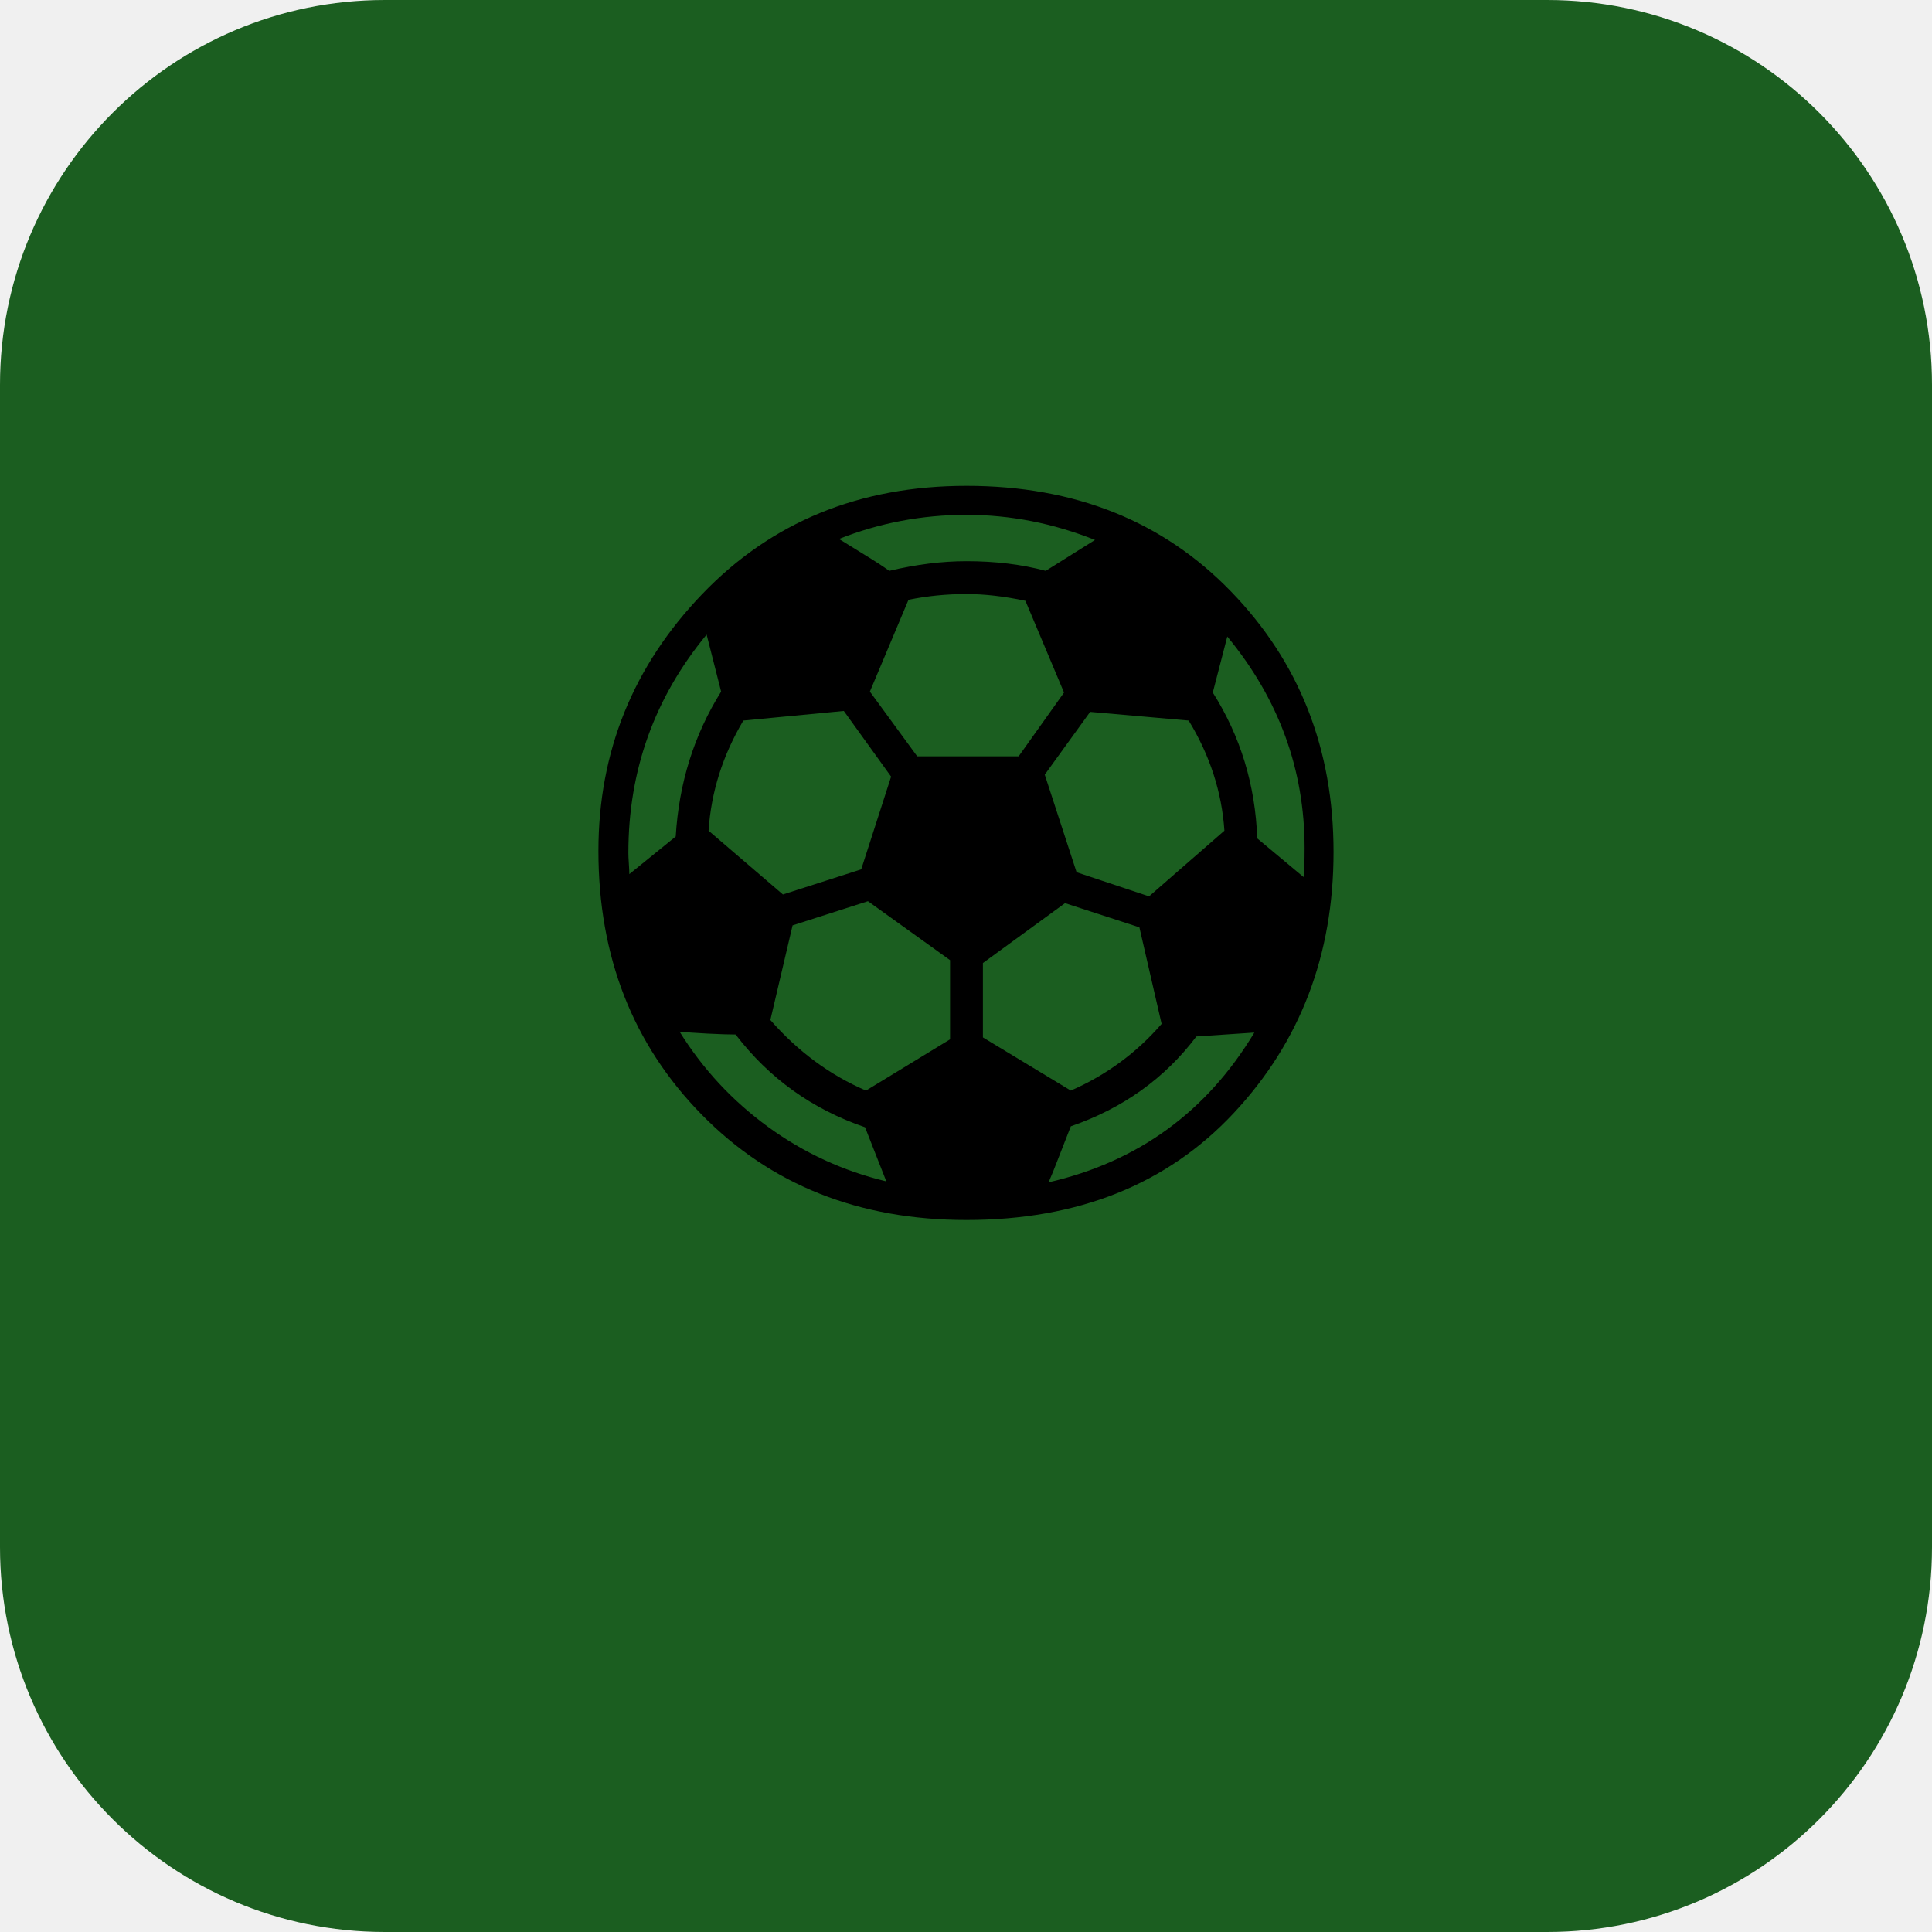
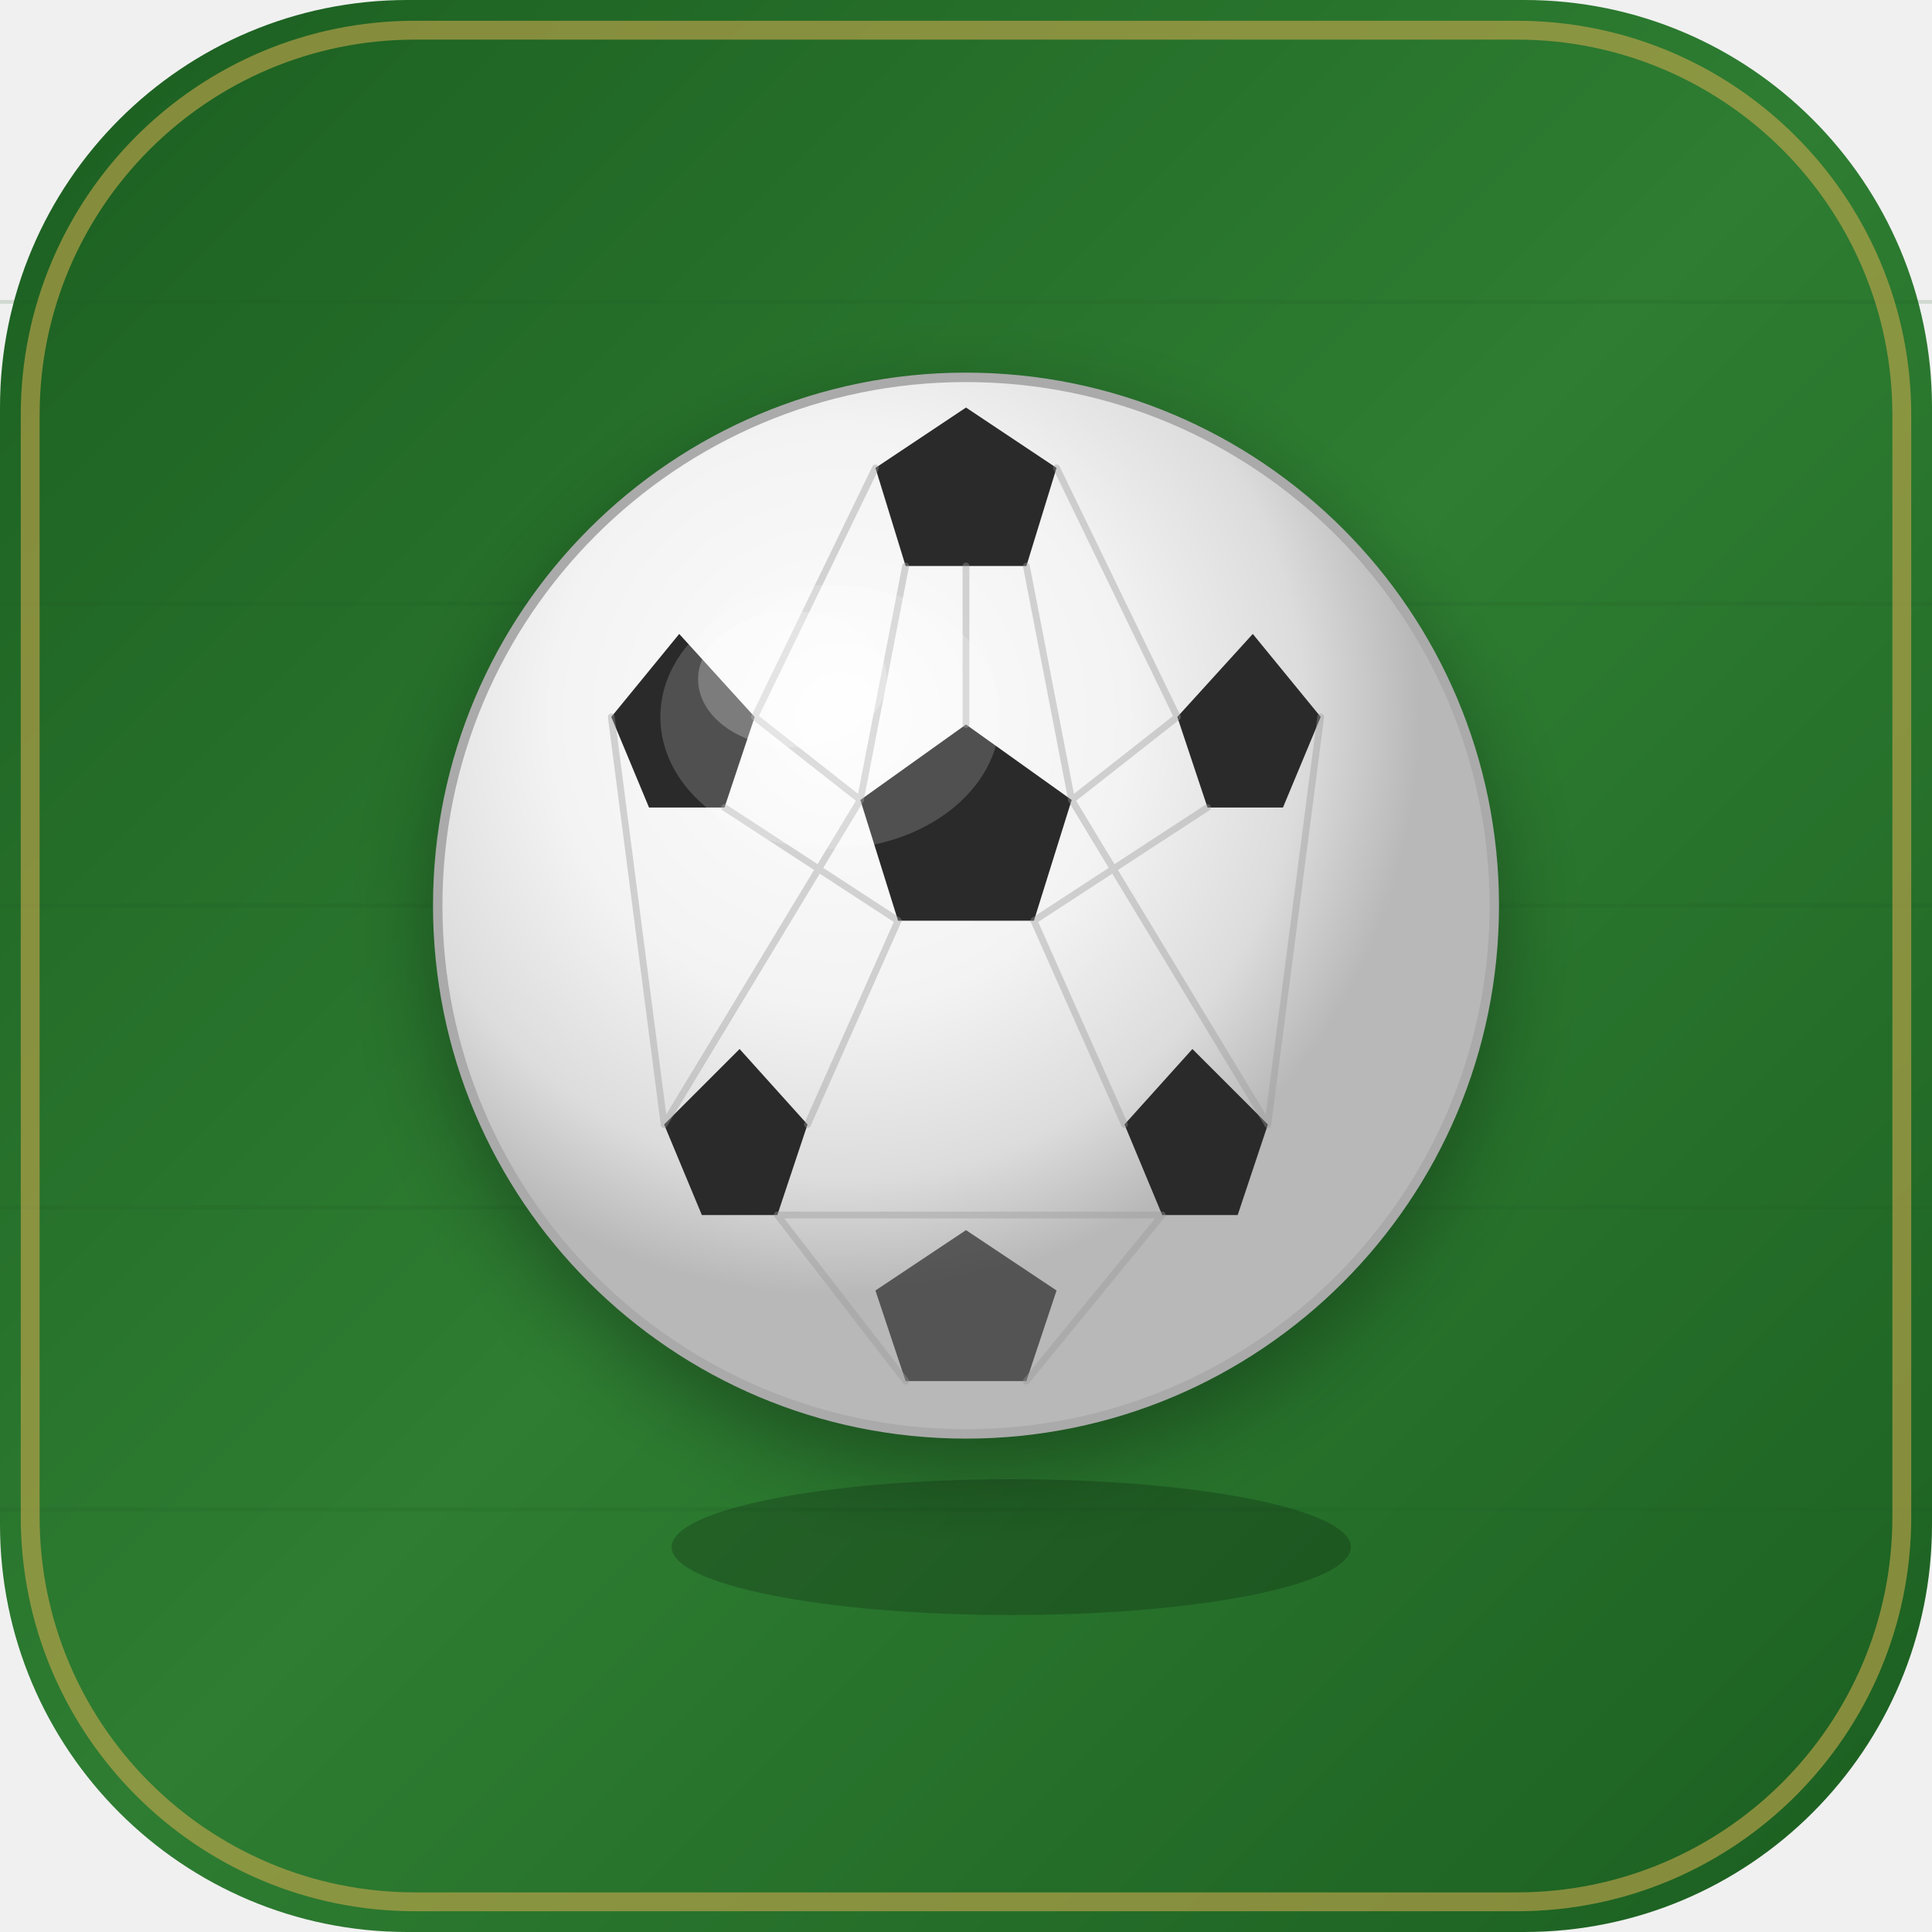
<svg xmlns="http://www.w3.org/2000/svg" width="512" height="512" viewBox="0 0 512 512">
-   <rect width="512" height="512" rx="102" fill="#1b5e20" />
-   <text x="256" y="310" font-size="256" text-anchor="middle" font-family="sans-serif">⚽</text>
+   <defs>
+     <linearGradient id="frameBg" x1="0" y1="0" x2="1" y2="1">
+       <stop offset="0%" stop-color="#1b5e20" />
+       <stop offset="50%" stop-color="#2e7d32" />
+       <stop offset="100%" stop-color="#1b5e20" />
+     </linearGradient>
+     <radialGradient id="ballGrad" cx="0.38" cy="0.32" r="0.55">
+       <stop offset="0%" stop-color="#fdfdfd" />
+       <stop offset="50%" stop-color="#f3f3f3" />
+       <stop offset="80%" stop-color="#dcdcdc" />
+       <stop offset="100%" stop-color="#b8b8b8" />
+     </radialGradient>
+     <radialGradient id="shadowGrad" cx="0.5" cy="0.85" r="0.35">
+       <stop offset="0%" stop-color="rgba(0,0,0,0.25)" />
+       <stop offset="100%" stop-color="transparent" />
+     </radialGradient>
+     <filter id="ballShadow">
+       <feDropShadow dx="0" dy="8" stdDeviation="12" flood-color="#000" flood-opacity="0.35" />
+     </filter>
+   </defs>
+   <rect width="512" height="512" rx="108" fill="url(#frameBg)" />
+   <g stroke="#1a5520" stroke-width="1" opacity="0.15">
+     <line x1="0" y1="80" x2="512" y2="80" />
+     <line x1="0" y1="160" x2="512" y2="160" />
+     <line x1="0" y1="240" x2="512" y2="240" />
+     <line x1="0" y1="320" x2="512" y2="320" />
+     <line x1="0" y1="400" x2="512" y2="400" />
+   </g>
+   <ellipse cx="268" cy="410" rx="90" ry="18" fill="rgba(0,0,0,0.2)" />
+   <circle cx="256" cy="240" r="140" fill="url(#ballGrad)" filter="url(#ballShadow)" />
+   <circle cx="256" cy="240" r="140" fill="none" stroke="#aaa" stroke-width="2.5" />
+   <polygon points="256,192 284,212 274,244 238,244 228,212" fill="#2a2a2a" />
+   <polygon points="256,108 280,124 272,150 240,150 232,124" fill="#2a2a2a" />
+   <polygon points="332,168 350,190 340,214 320,214 312,190" fill="#2a2a2a" />
+   <polygon points="180,168 200,190 192,214 172,214 162,190" fill="#2a2a2a" />
+   <polygon points="316,278 336,298 328,322 308,322 298,298" fill="#2a2a2a" />
+   <polygon points="196,278 214,298 206,322 186,322 176,298" fill="#2a2a2a" />
+   <polygon points="256,326 280,342 272,366 240,366 232,342" fill="#2a2a2a" opacity="0.7" />
+   <g fill="none" stroke="#999" stroke-width="1.8" stroke-linecap="round" opacity="0.4">
+     <line x1="256" y1="192" x2="256" y2="150" />
+     <line x1="240" y1="150" x2="228" y2="212" />
+     <line x1="272" y1="150" x2="284" y2="212" />
+     <line x1="284" y1="212" x2="312" y2="190" />
+     <line x1="274" y1="244" x2="320" y2="214" />
+     <line x1="228" y1="212" x2="200" y2="190" />
+     <line x1="238" y1="244" x2="192" y2="214" />
+     <line x1="274" y1="244" x2="298" y2="298" />
+     <line x1="284" y1="212" x2="336" y2="298" />
+     <line x1="238" y1="244" x2="214" y2="298" />
+     <line x1="228" y1="212" x2="176" y2="298" />
+     <line x1="206" y1="322" x2="240" y2="366" />
+     <line x1="308" y1="322" x2="272" y2="366" />
+     <line x1="206" y1="322" x2="308" y2="322" />
+     <line x1="350" y1="190" x2="336" y2="298" />
+     <line x1="162" y1="190" x2="176" y2="298" />
+     <line x1="232" y1="124" x2="200" y2="190" />
+     <line x1="280" y1="124" x2="312" y2="190" />
+   </g>
+   <ellipse cx="220" cy="190" rx="45" ry="35" fill="white" opacity="0.18" />
+   <ellipse cx="210" cy="180" rx="25" ry="18" fill="white" opacity="0.25" />
+   <rect x="8" y="8" width="496" height="496" rx="102" fill="none" stroke="#c9a84c" stroke-width="5" opacity="0.6" />
</svg>
